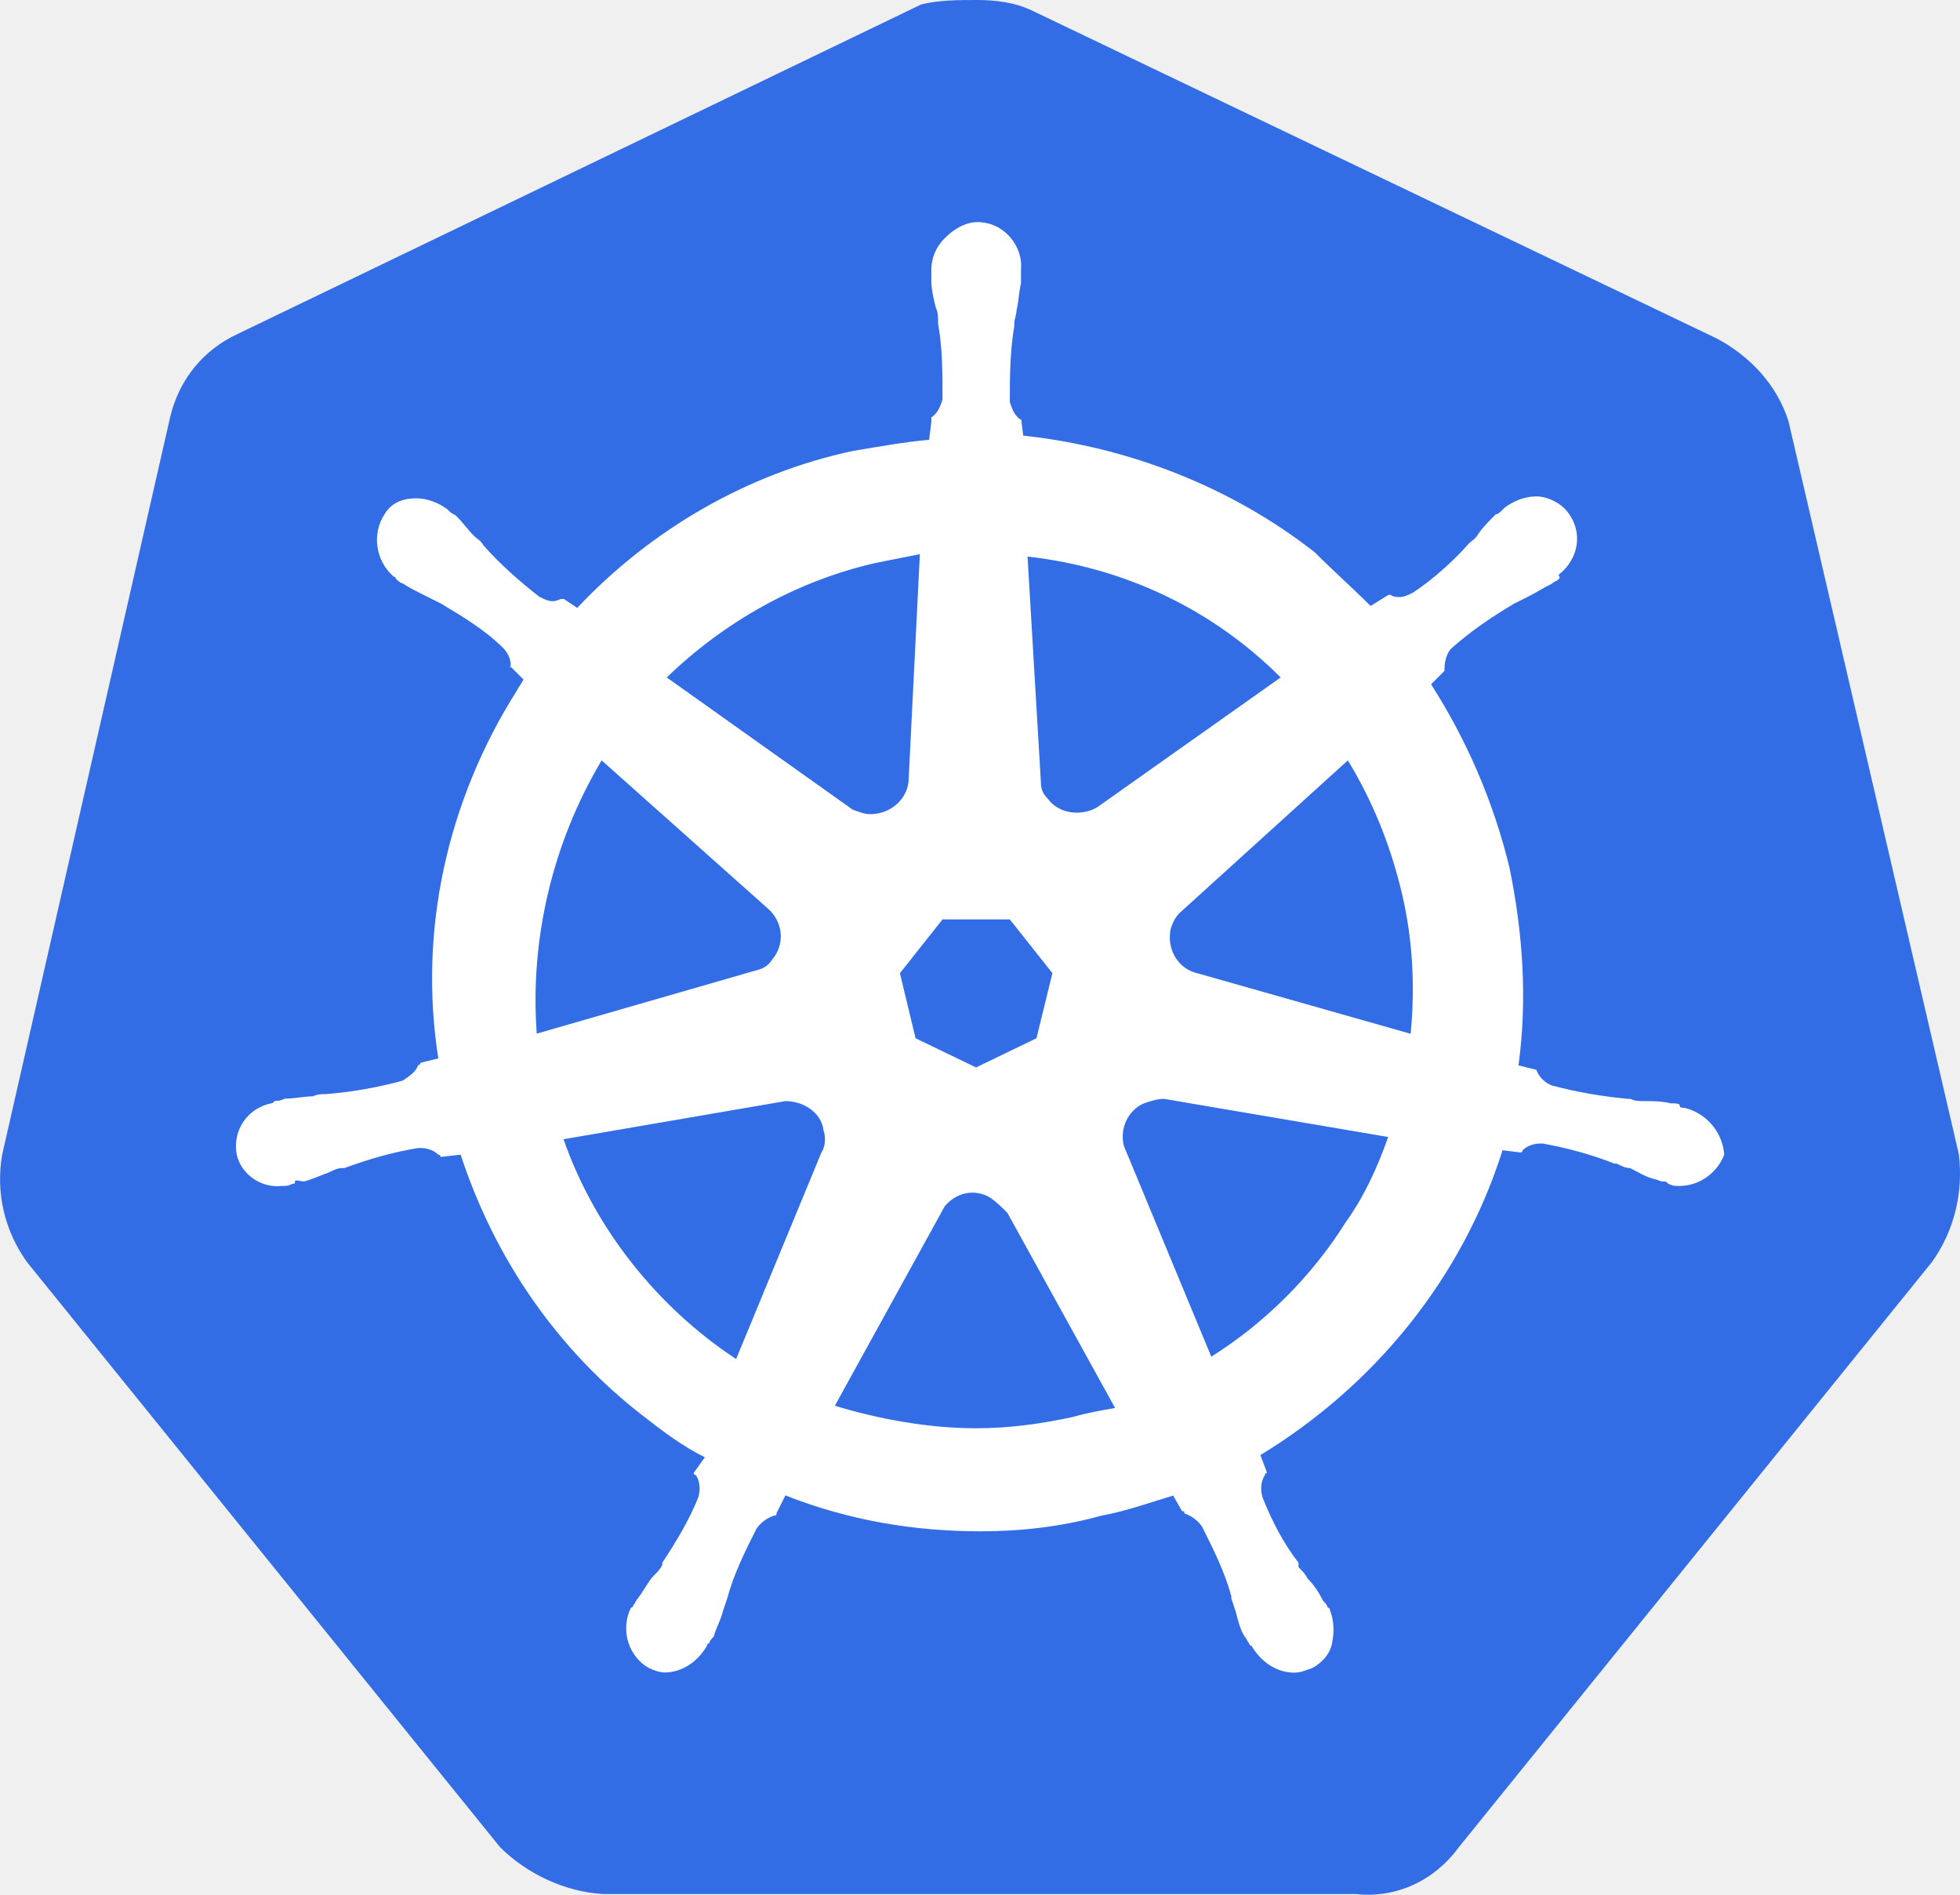
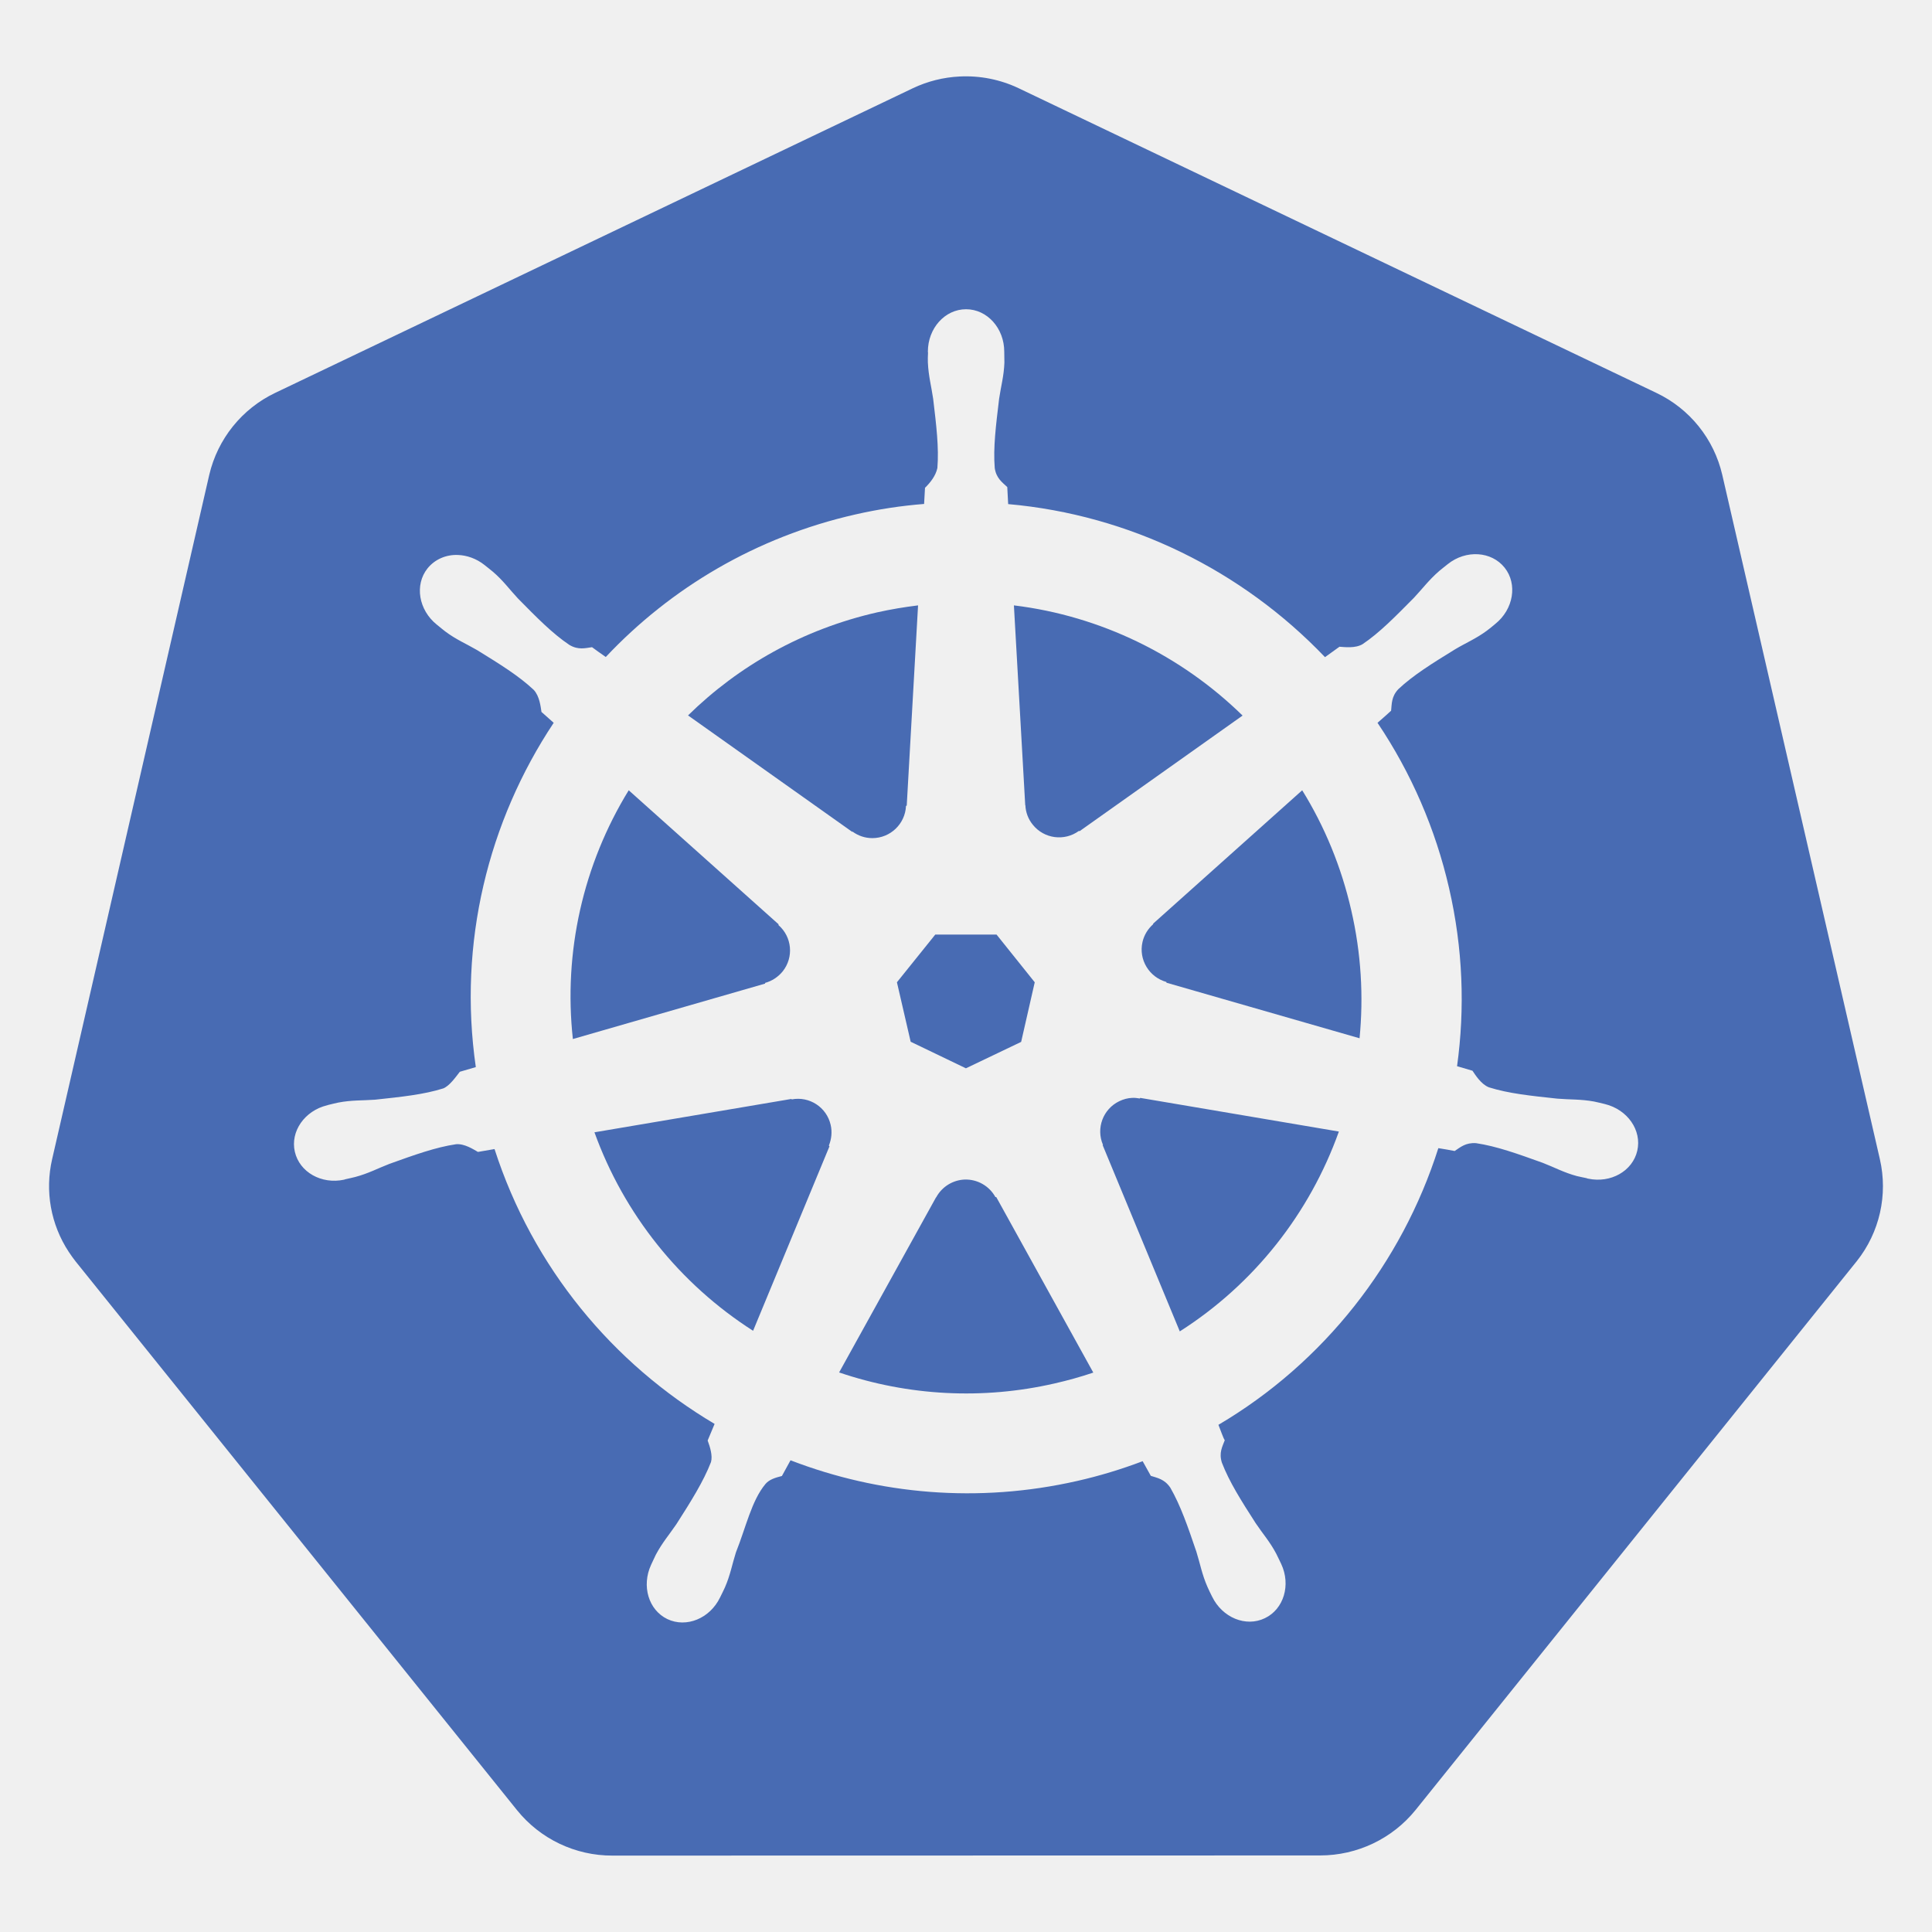
- <svg xmlns="http://www.w3.org/2000/svg" version="1.1" id="Layer_1" x="0px" y="0px" viewBox="0 0 122.88 118.78" style="enable-background:new 0 0 122.88 118.78" xml:space="preserve">
-   <style type="text/css">.st0{fill:#326DE6;} .st1{fill:#FFFFFF;}</style>
-   <g>
-     <path class="st0" d="M112.13,26.42c-0.7-2.25-2.39-4.08-4.5-5.2L64.78,0.7C63.65,0.14,62.39,0,61.26,0s-2.39,0-3.51,0.28 L14.89,20.94c-2.11,0.98-3.65,2.81-4.22,5.2L0.14,72.37c-0.42,2.39,0.14,4.78,1.55,6.75l29.65,36.67c1.69,1.69,4.08,2.81,6.46,2.95 h47.21c2.53,0.28,4.92-0.84,6.46-2.95l29.65-36.67c1.41-1.97,1.97-4.36,1.69-6.75L112.13,26.42L112.13,26.42L112.13,26.42z" />
-     <path class="st1" d="M105.59,69.45L105.59,69.45c-0.14,0-0.28,0-0.28-0.14c0-0.14-0.28-0.14-0.56-0.14 c-0.56-0.14-1.12-0.14-1.69-0.14c-0.28,0-0.56,0-0.84-0.14l-0.14,0c-1.55-0.14-3.23-0.42-4.78-0.84c-0.42-0.14-0.84-0.56-0.98-0.98 c0.14,0,0,0,0,0l0,0l-1.12-0.28c0.56-4.08,0.28-8.29-0.56-12.37c-0.98-4.08-2.67-8.01-4.92-11.52l0.84-0.84l0,0v-0.14 c0-0.42,0.14-0.98,0.42-1.26c1.26-1.12,2.53-1.97,3.93-2.81l0,0c0.28-0.14,0.56-0.28,0.84-0.42c0.56-0.28,0.98-0.56,1.55-0.84 c0.14-0.14,0.28-0.14,0.42-0.28s0-0.14,0-0.28l0,0c1.26-0.98,1.55-2.67,0.56-3.93c-0.42-0.56-1.26-0.98-1.97-0.98 c-0.7,0-1.41,0.28-1.97,0.7l0,0l-0.14,0.14c-0.14,0.14-0.28,0.28-0.42,0.28c-0.42,0.42-0.84,0.84-1.12,1.26 c-0.14,0.28-0.42,0.42-0.56,0.56l0,0c-0.98,1.12-2.25,2.25-3.51,3.09c-0.28,0.14-0.56,0.28-0.84,0.28c-0.14,0-0.42,0-0.56-0.14 l-0.14,0l-1.12,0.7c-1.12-1.12-2.39-2.25-3.51-3.37c-5.2-4.08-11.66-6.6-18.27-7.31l-0.14-1.12l0,0v0.14 c-0.42-0.28-0.56-0.7-0.7-1.12c0-1.55,0-3.09,0.28-4.78v-0.14c0-0.28,0.14-0.56,0.14-0.84c0.14-0.56,0.14-1.12,0.28-1.69V16.9l0,0 c0.14-1.41-0.98-2.81-2.39-2.95c-0.84-0.14-1.69,0.28-2.39,0.98c-0.56,0.56-0.84,1.26-0.84,1.97l0,0v0.7 c0,0.56,0.14,1.12,0.28,1.69c0.14,0.28,0.14,0.56,0.14,0.84v0.14c0.28,1.55,0.28,3.09,0.28,4.78c-0.14,0.42-0.28,0.84-0.7,1.12 v0.28l0,0l-0.14,1.12c-1.55,0.14-3.09,0.42-4.78,0.7c-6.6,1.41-12.65,4.92-17.28,9.84l-0.84-0.56l-0.14,0 c-0.14,0-0.28,0.14-0.56,0.14c-0.28,0-0.56-0.14-0.84-0.28c-1.26-0.98-2.53-2.11-3.51-3.23l0,0c-0.14-0.28-0.42-0.42-0.56-0.56 c-0.42-0.42-0.7-0.84-1.12-1.26c-0.14-0.14-0.28-0.14-0.42-0.28c-0.14-0.14-0.14-0.14-0.14-0.14l0,0c-0.56-0.42-1.26-0.7-1.97-0.7 c-0.84,0-1.55,0.28-1.97,0.98c-0.84,1.26-0.56,2.95,0.56,3.93l0,0c0.14,0,0.14,0.14,0.14,0.14s0.28,0.28,0.42,0.28 c0.42,0.28,0.98,0.56,1.55,0.84c0.28,0.14,0.56,0.28,0.84,0.42l0,0c1.41,0.84,2.81,1.69,3.93,2.81c0.28,0.28,0.56,0.84,0.42,1.26 v-0.14l0,0l0.84,0.84c-0.14,0.28-0.28,0.42-0.42,0.7c-4.36,6.89-6.18,15.04-4.92,23.05l-1.12,0.28l0,0c0,0.14-0.14,0.14-0.14,0.14 c-0.14,0.42-0.56,0.7-0.98,0.98c-1.55,0.42-3.09,0.7-4.78,0.84l0,0c-0.28,0-0.56,0-0.84,0.14c-0.56,0-1.12,0.14-1.69,0.14 c-0.14,0-0.28,0.14-0.56,0.14c-0.14,0-0.14,0-0.28,0.14l0,0c-1.55,0.28-2.53,1.69-2.25,3.23l0,0c0.28,1.26,1.55,2.11,2.81,1.97 c0.28,0,0.42,0,0.7-0.14l0,0c0.14,0,0.14,0,0.14-0.14c0-0.14,0.42,0,0.56,0c0.56-0.14,1.12-0.42,1.55-0.56 c0.28-0.14,0.56-0.28,0.84-0.28h0.14c1.55-0.56,2.95-0.98,4.64-1.26h0.14c0.42,0,0.84,0.14,1.12,0.42c0.14,0,0.14,0.14,0.14,0.14 l0,0l1.26-0.14c2.11,6.46,6.04,12.23,11.52,16.44c1.26,0.98,2.39,1.83,3.79,2.53l-0.7,0.98l0,0c0,0.14,0.14,0.14,0.14,0.14 c0.28,0.42,0.28,0.98,0.14,1.41c-0.56,1.41-1.41,2.81-2.25,4.08v0.14c-0.14,0.28-0.28,0.42-0.56,0.7 c-0.28,0.28-0.56,0.84-0.98,1.41c-0.14,0.14-0.14,0.28-0.28,0.42c0,0,0,0.14-0.14,0.14l0,0c-0.7,1.41-0.14,3.09,1.12,3.79 c0.28,0.14,0.7,0.28,0.98,0.28c1.12,0,2.11-0.7,2.67-1.69l0,0c0,0,0-0.14,0.14-0.14c0-0.14,0.14-0.28,0.28-0.42 c0.14-0.56,0.42-0.98,0.56-1.55l0.28-0.84l0,0c0.42-1.55,1.12-2.95,1.83-4.36c0.28-0.42,0.7-0.7,1.12-0.84c0.14,0,0.14,0,0.14-0.14 l0,0l0.56-1.12c3.93,1.55,8.01,2.25,12.22,2.25c2.53,0,5.06-0.28,7.59-0.98c1.55-0.28,3.09-0.84,4.5-1.26l0.56,0.98l0,0 c0.14,0,0.14,0,0.14,0.14c0.42,0.14,0.84,0.42,1.12,0.84c0.7,1.41,1.41,2.81,1.83,4.36v0.14l0.28,0.84 c0.14,0.56,0.28,1.12,0.56,1.55c0.14,0.14,0.14,0.28,0.28,0.42c0,0,0,0.14,0.14,0.14l0,0c0.56,0.98,1.55,1.69,2.67,1.69 c0.42,0,0.7-0.14,1.12-0.28c0.56-0.28,1.12-0.84,1.26-1.55c0.14-0.7,0.14-1.41-0.14-2.11l0,0c0-0.14-0.14-0.14-0.14-0.14 c0-0.14-0.14-0.28-0.28-0.42c-0.28-0.56-0.56-0.98-0.98-1.41c-0.14-0.28-0.28-0.42-0.56-0.7v-0.28c-0.98-1.26-1.69-2.67-2.25-4.08 c-0.14-0.42-0.14-0.98,0.14-1.41c0-0.14,0.14-0.14,0.14-0.14l0,0l-0.42-1.12c7.17-4.36,12.65-11.1,15.18-19.11l1.12,0.14l0,0 c0.14,0,0.14-0.14,0.14-0.14c0.28-0.28,0.7-0.42,1.12-0.42l0.14,0c1.55,0.28,3.09,0.7,4.5,1.26h0.14c0.28,0.14,0.56,0.28,0.84,0.28 c0.56,0.28,0.98,0.56,1.55,0.7c0.14,0,0.28,0.14,0.56,0.14c0.14,0,0.14,0,0.28,0.14l0,0c0.28,0.14,0.42,0.14,0.7,0.14 c1.26,0,2.39-0.84,2.81-1.97C107.98,70.86,106.85,69.73,105.59,69.45L105.59,69.45L105.59,69.45z M64.98,65.09l-3.79,1.83 l-3.79-1.83l-0.98-4.08l2.67-3.37h4.22l2.67,3.37L64.98,65.09L64.98,65.09z M87.88,55.96c0.7,2.95,0.84,5.9,0.56,8.85l-13.35-3.79 l0,0c-1.26-0.28-1.97-1.55-1.69-2.81c0.14-0.42,0.28-0.7,0.56-0.98l10.54-9.56C86.05,50.2,87.18,53.01,87.88,55.96L87.88,55.96 L87.88,55.96z M80.29,42.47l-11.52,8.15c-0.98,0.56-2.39,0.42-3.09-0.56c-0.28-0.28-0.42-0.56-0.42-0.98l-0.84-14.19 C70.6,35.59,76.08,38.26,80.29,42.47L80.29,42.47L80.29,42.47L80.29,42.47z M54.86,35.3l2.81-0.56l-0.7,14.05l0,0 c0,1.26-1.12,2.25-2.39,2.25c-0.42,0-0.7-0.14-1.12-0.28l-11.66-8.29C45.44,38.96,49.94,36.43,54.86,35.3L54.86,35.3z M37.72,47.67 l10.4,9.27l0,0c0.98,0.84,1.12,2.25,0.28,3.23c-0.28,0.42-0.56,0.56-1.12,0.7l-13.63,3.93C33.22,58.91,34.62,52.87,37.72,47.67 L37.72,47.67z M35.33,71.42l13.91-2.39c1.12,0,2.25,0.7,2.39,1.83c0.14,0.42,0.14,0.98-0.14,1.41l0,0l-5.34,12.93 C41.23,81.96,37.29,77.04,35.33,71.42L35.33,71.42z M67.23,88.84c-1.97,0.42-3.93,0.7-6.04,0.7c-2.95,0-6.04-0.56-8.85-1.41 l6.89-12.51c0.7-0.84,1.83-1.12,2.81-0.56c0.42,0.28,0.7,0.56,1.12,0.98l0,0l6.75,12.23C69.05,88.42,68.21,88.56,67.23,88.84 L67.23,88.84L67.23,88.84z M84.37,76.62c-2.11,3.37-5.06,6.32-8.43,8.43l-5.48-13.21c-0.28-1.12,0.28-2.25,1.26-2.67 c0.42-0.14,0.84-0.28,1.26-0.28l14.05,2.39C86.34,73.24,85.49,75.07,84.37,76.62L84.37,76.62z" />
+ <svg xmlns="http://www.w3.org/2000/svg" viewBox="0 0 128 128">
+   <g fill="#486bb3">
+     <path d="M56.484 55.098c.37.27.82.43 1.31.43 1.2 0 2.18-.95 2.23-2.13l.05-.03.75-13.26c-.9.11-1.8.26-2.7.46-4.93 1.12-9.2 3.55-12.54 6.83l10.87 7.71.03-.01zM55.034 74.528a2.218 2.218 0 00-2.58-1.69l-.02-.03-13.05 2.21a26.15 26.15 0 0010.51 13.15l5.06-12.22-.04-.05c.17-.42.23-.89.12-1.37zM50.694 65.118c.44-.12.85-.38 1.16-.76.75-.94.62-2.29-.28-3.07l.01-.05-9.93-8.88a26.07 26.07 0 00-3.7 16.48l12.73-3.67.01-.05zM60.334 69.018l3.66 1.76 3.66-1.75.9-3.95-2.53-3.16h-4.06l-2.54 3.16zM67.934 53.348c.02.46.18.91.49 1.29.75.94 2.1 1.11 3.06.41l.04.02 10.8-7.66c-4.08-3.99-9.4-6.6-15.15-7.3l.75 13.24h.01zM75.514 72.778c-.17-.03-.34-.05-.51-.04-.29.01-.58.09-.85.22a2.23 2.23 0 00-1.08 2.89l-.02.02 5.11 12.34c4.93-3.14 8.61-7.83 10.54-13.24l-13.16-2.23-.03.04zM65.954 79.318a2.246 2.246 0 00-2.04-1.17c-.77.03-1.5.46-1.89 1.18h-.01l-6.42 11.6a26.16 26.16 0 0014.27.73c.88-.2 1.74-.44 2.57-.72l-6.43-11.63h-.05z" />
+     <path d="M124.544 76.788l-10.44-45.33a8.012 8.012 0 00-4.37-5.43l-42.24-20.18a8.157 8.157 0 00-3.92-.78 8.15 8.15 0 00-3.1.78l-42.24 20.18a8.055 8.055 0 00-4.37 5.43l-10.41 45.34a7.92 7.92 0 001.1 6.14c.14.22.3.43.46.64l29.24 36.35a8.087 8.087 0 006.32 3.01l46.89-.01c2.46 0 4.78-1.11 6.32-3.01l29.23-36.36a7.981 7.981 0 001.53-6.77zm-16.07-.55c-.31 1.35-1.76 2.17-3.26 1.85-.01 0-.03 0-.04-.01-.02 0-.03-.01-.05-.02-.21-.05-.47-.09-.65-.14-.86-.23-1.49-.58-2.27-.88-1.67-.6-3.06-1.1-4.41-1.3-.69-.05-1.04.27-1.42.52-.18-.04-.75-.14-1.08-.19-2.42 7.61-7.58 14.21-14.57 18.33.12.29.33.91.42 1.02-.16.43-.4.83-.19 1.49.49 1.27 1.28 2.52 2.24 4.01.46.69.94 1.22 1.36 2.02.1.19.23.48.33.68.65 1.39.17 2.99-1.08 3.59-1.26.61-2.82-.03-3.5-1.43-.1-.2-.23-.46-.31-.65-.36-.82-.48-1.52-.73-2.32-.57-1.68-1.05-3.07-1.73-4.25-.39-.57-.86-.64-1.29-.78-.08-.14-.38-.69-.54-.97-1.4.53-2.84.97-4.34 1.31-6.56 1.49-13.13.89-18.99-1.37l-.57 1.04c-.43.11-.84.23-1.09.53-.92 1.1-1.29 2.86-1.96 4.54-.25.79-.37 1.5-.73 2.32-.08.19-.22.45-.31.64v.01l-.01.01c-.67 1.39-2.23 2.03-3.49 1.43-1.25-.6-1.72-2.2-1.08-3.59.1-.2.22-.49.32-.68.42-.79.89-1.33 1.36-2.02.96-1.5 1.8-2.84 2.29-4.11.12-.42-.06-1-.22-1.43l.46-1.1c-6.73-3.99-12.04-10.34-14.58-18.21l-1.1.19c-.3-.17-.89-.56-1.45-.51-1.35.2-2.74.7-4.41 1.3-.78.3-1.4.64-2.27.87-.18.05-.44.1-.65.15-.02 0-.03.01-.05.02-.01 0-.03 0-.04.01-1.5.32-2.95-.5-3.26-1.85-.31-1.35.65-2.72 2.14-3.08.01 0 .03-.01.04-.01.01 0 .01 0 .02-.01.21-.05.48-.12.68-.16.88-.17 1.6-.13 2.43-.19 1.77-.19 3.23-.34 4.53-.75.41-.17.81-.74 1.09-1.1l1.06-.31c-1.19-8.22.82-16.28 5.16-22.81l-.81-.72c-.05-.32-.12-1.04-.51-1.46-.99-.93-2.25-1.71-3.76-2.64-.72-.42-1.38-.69-2.1-1.23-.15-.11-.36-.29-.52-.42-.01-.01-.03-.02-.04-.03-1.21-.97-1.49-2.64-.62-3.73.49-.61 1.24-.92 2.01-.89.6.02 1.23.24 1.76.66.17.14.41.32.56.45.68.58 1.09 1.16 1.66 1.77 1.25 1.27 2.28 2.32 3.41 3.08.59.35 1.05.21 1.5.15.15.11.63.46.91.65 4.3-4.57 9.96-7.95 16.52-9.44 1.53-.35 3.05-.58 4.57-.7l.06-1.07c.34-.33.71-.79.82-1.31.11-1.36-.07-2.82-.28-4.59-.12-.82-.31-1.51-.35-2.4-.01-.18 0-.44.01-.65 0-.02-.01-.05-.01-.07 0-1.55 1.13-2.81 2.53-2.81s2.53 1.26 2.53 2.81c0 .22.01.52.01.72-.03.89-.23 1.58-.35 2.4-.21 1.76-.4 3.23-.29 4.59.1.68.5.95.83 1.26.01.18.04.79.06 1.13 8.04.71 15.5 4.39 20.99 10.14l.96-.69c.33.02 1.04.12 1.53-.17 1.13-.76 2.16-1.82 3.41-3.08.57-.61.99-1.18 1.67-1.77.15-.13.39-.31.56-.45 1.21-.97 2.9-.86 3.77.23s.59 2.76-.62 3.73c-.17.14-.39.33-.56.45-.72.53-1.38.8-2.1 1.23-1.51.93-2.77 1.71-3.76 2.64-.47.5-.43.98-.48 1.43-.14.13-.63.57-.9.8a32.75 32.75 0 014.74 10.95c.92 3.99 1.06 7.97.53 11.8l1.02.3c.18.26.56.89 1.09 1.1 1.3.41 2.76.56 4.53.75.83.07 1.55.03 2.43.19.21.04.52.12.73.17 1.5.37 2.45 1.74 2.14 3.09z" />
+     <path d="M86.274 52.358l-9.88 8.84.01.03c-.34.3-.6.7-.71 1.18-.27 1.17.44 2.33 1.58 2.65l.01.05 12.79 3.68c.27-2.76.11-5.62-.55-8.48-.66-2.89-1.77-5.56-3.25-7.95z" />
  </g>
</svg>
